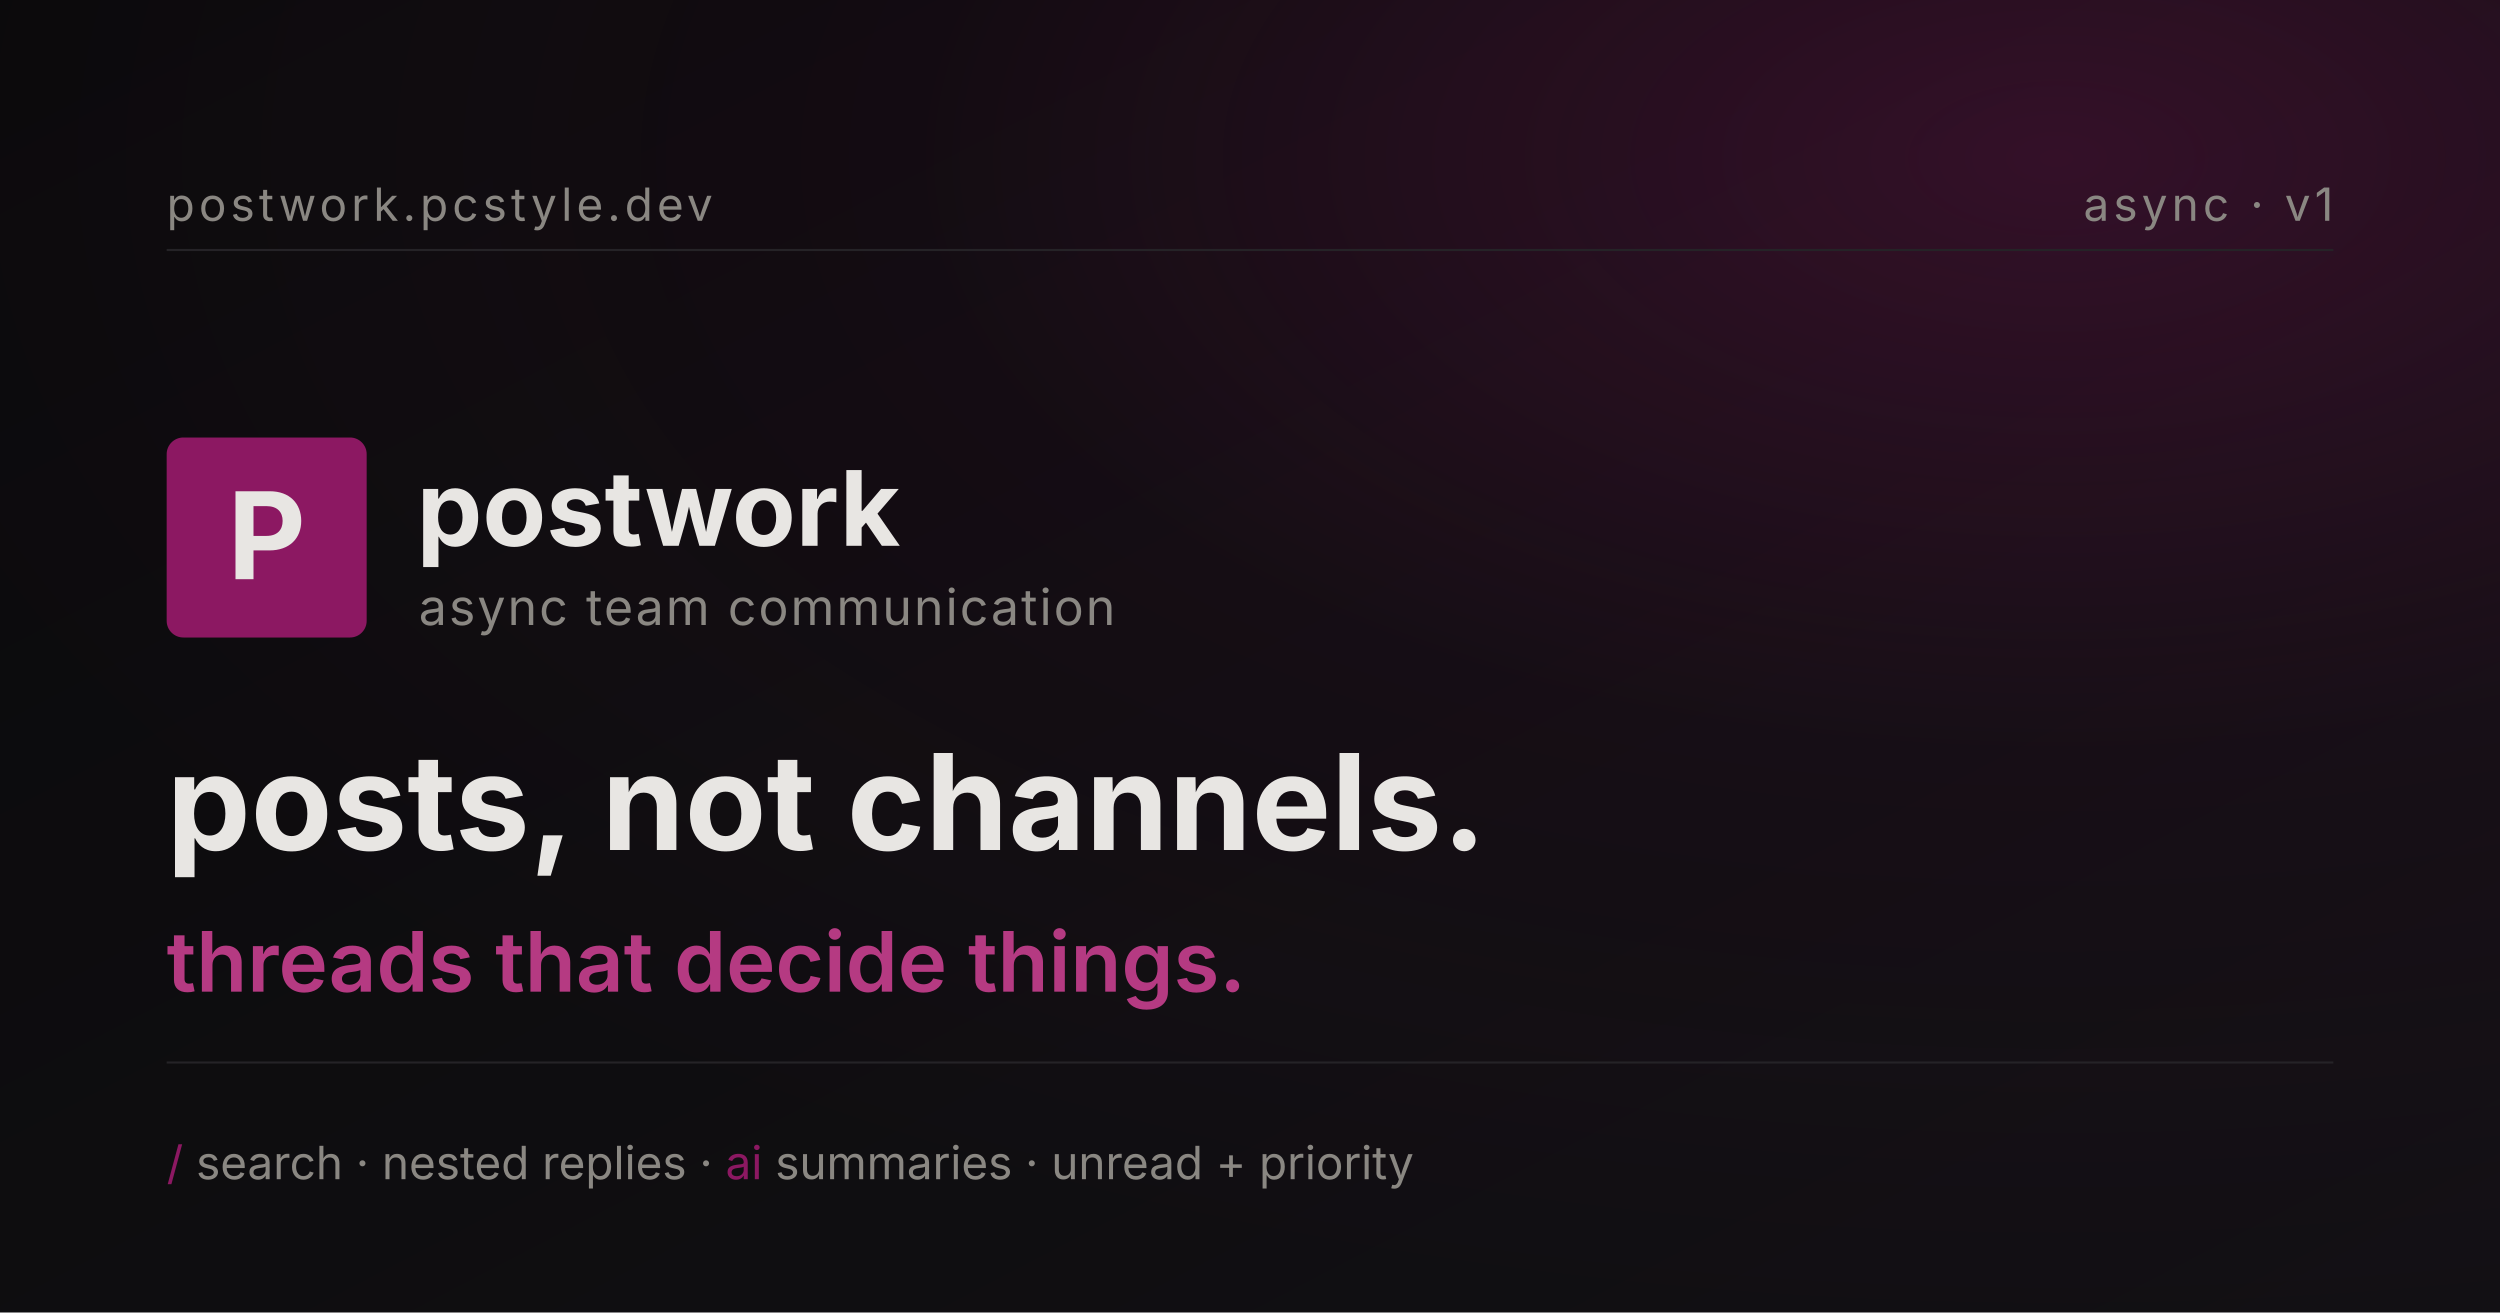
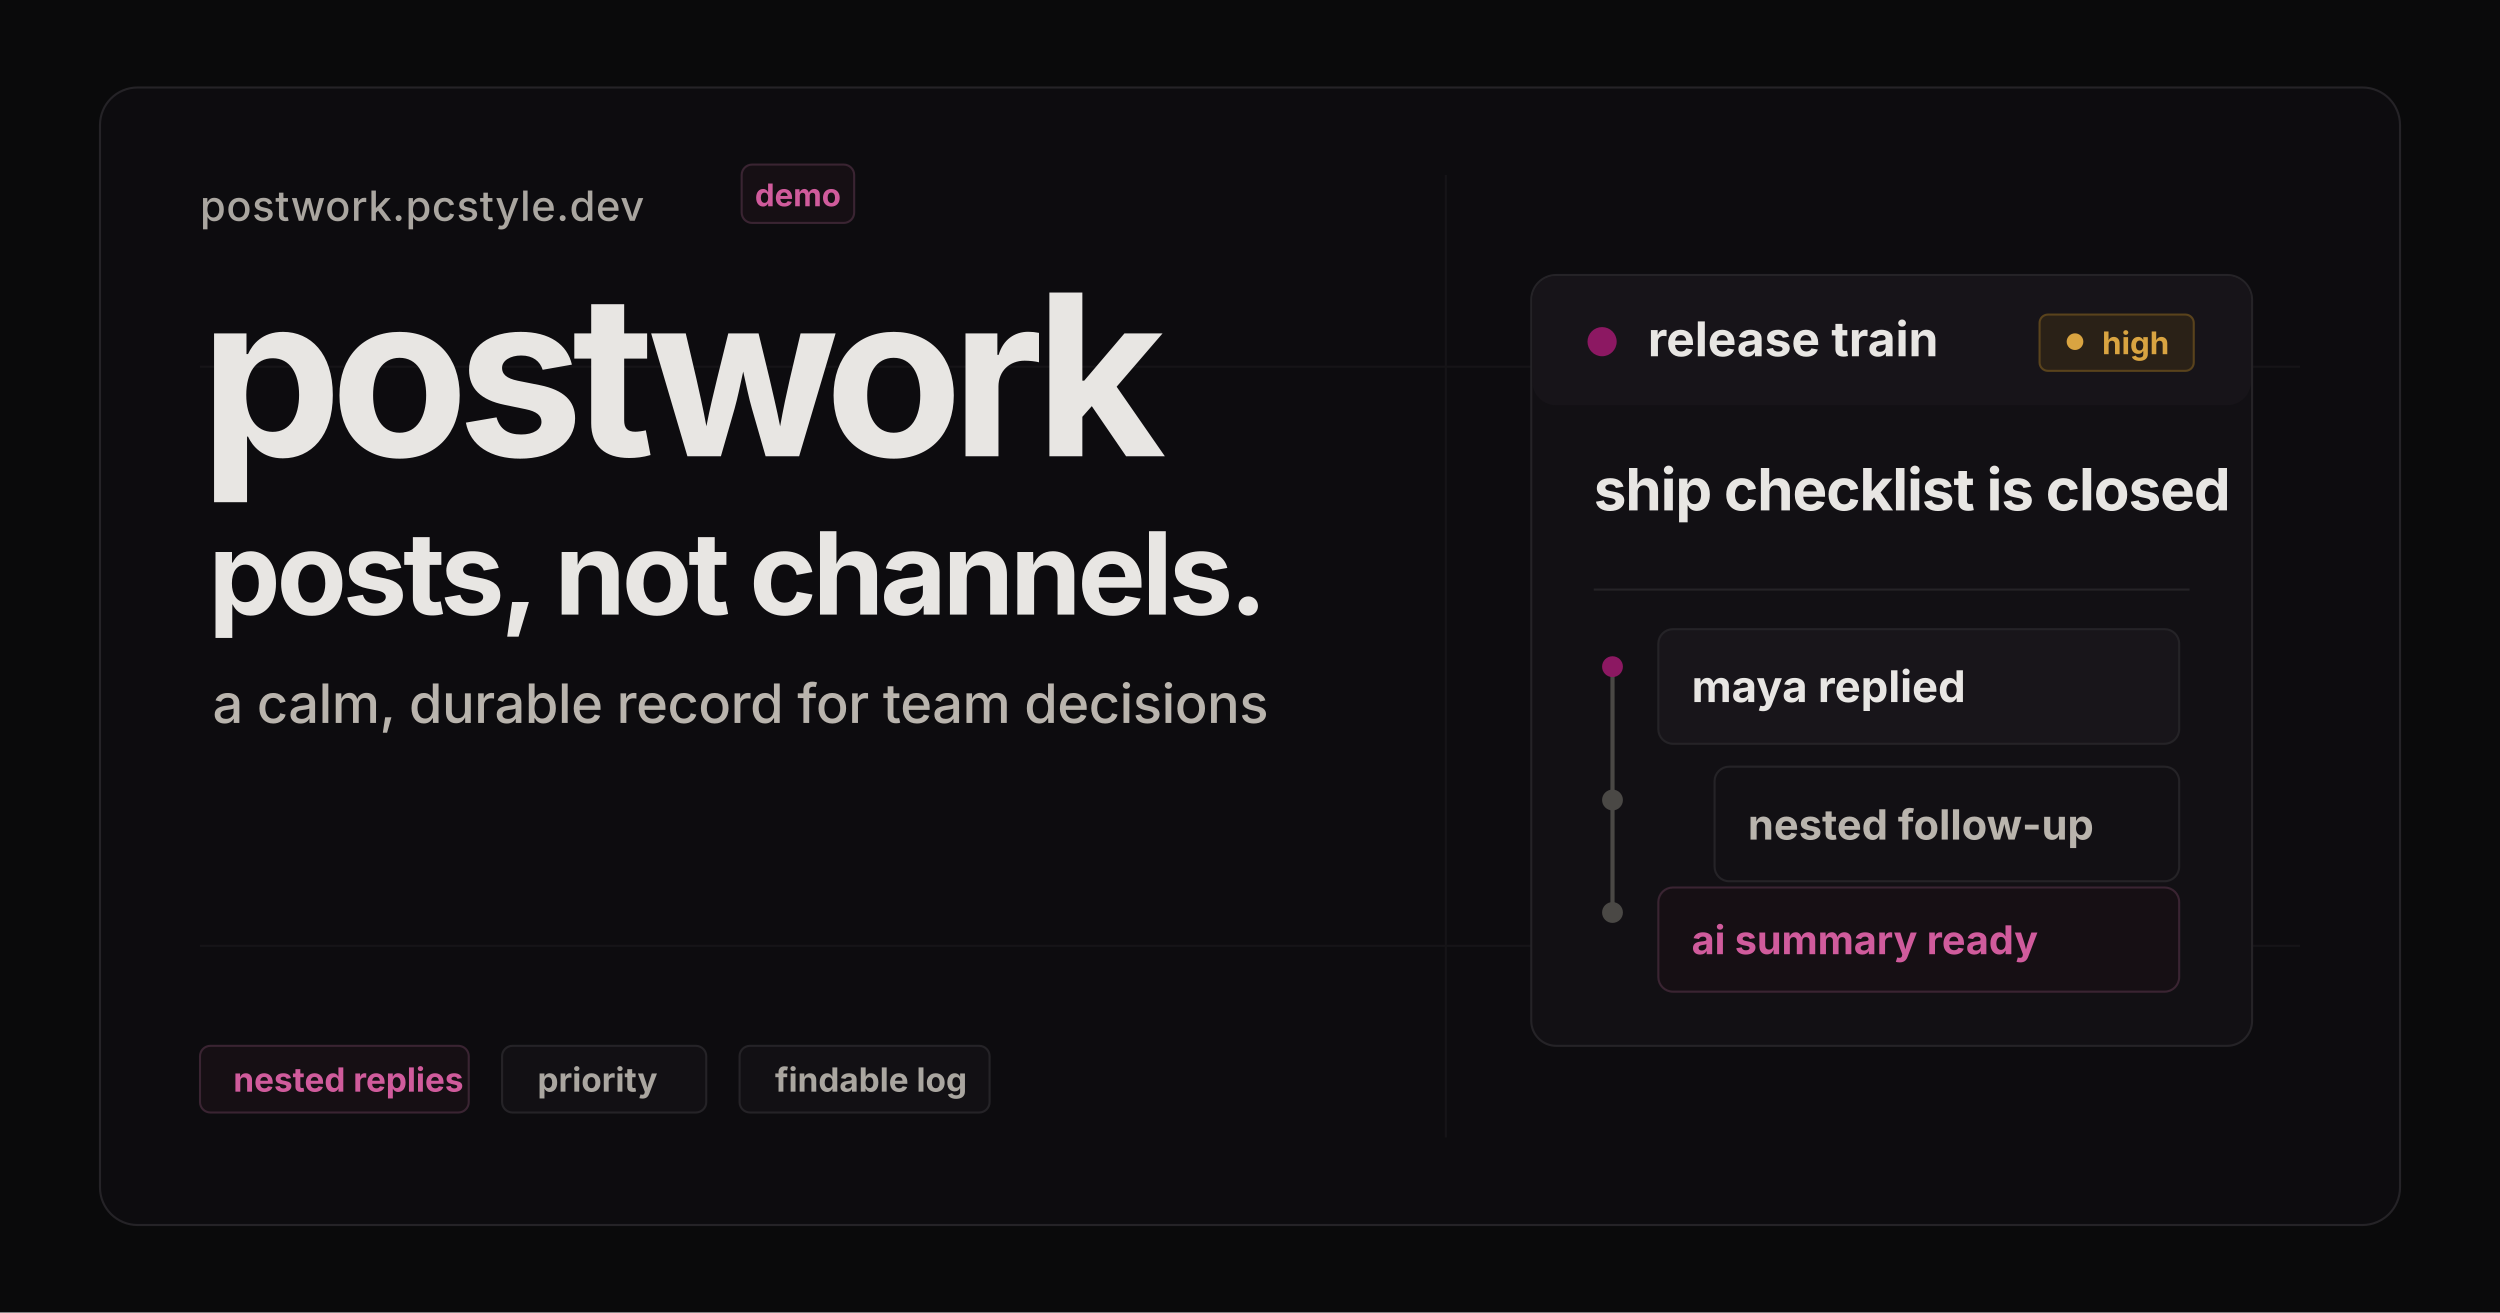
<svg xmlns="http://www.w3.org/2000/svg" width="1200" height="630" viewBox="0 0 1200 630">
  <defs>
-     <linearGradient id="bg" x1="0" y1="0" x2="1" y2="1">
-       <stop offset="0" stop-color="#0a0a0b" />
-       <stop offset="1" stop-color="#121014" />
-     </linearGradient>
-     <radialGradient id="glow" cx="0.82" cy="0.12" r="0.9">
-       <stop offset="0" stop-color="#8c1862" stop-opacity="0.30" />
-       <stop offset="0.5" stop-color="#8c1862" stop-opacity="0.06" />
-       <stop offset="1" stop-color="#8c1862" stop-opacity="0" />
-     </radialGradient>
    <style>
-       text { font-family: "Inter Variable", Inter, ui-sans-serif, system-ui, -apple-system, "Segoe UI", Roboto, Helvetica, Arial, sans-serif; }
+       text { font-family: "Inter Variable", Inter, ui-sans-serif, system-ui, -apple-system, "Segoe UI", Roboto, Helvetica, Arial, sans-serif; font-feature-settings: "cv02", "cv03", "cv04", "cv11"; }
    </style>
  </defs>
-   <rect width="1200" height="630" fill="url(#bg)" />
-   <rect width="1200" height="630" fill="url(#glow)" />
-   <g stroke="#252327" stroke-width="1">
-     <line x1="80" y1="120" x2="1120" y2="120" />
-     <line x1="80" y1="510" x2="1120" y2="510" />
+   <rect width="1200" height="630" fill="#0a0a0b" />
+   <rect x="48" y="42" width="1104" height="546" rx="18" fill="#0d0c0f" stroke="#252327" />
+   <g opacity="0.34" stroke="#252327" stroke-width="1">
+     <path d="M96 176H1104" />
+     <path d="M96 454H1104" />
+     <path d="M694 84V546" />
  </g>
-   <text x="80" y="106" fill="#8a8782" font-size="22" letter-spacing="2">postwork.pcstyle.dev</text>
-   <text x="1120" y="106" fill="#8a8782" font-size="22" letter-spacing="2" text-anchor="end">async · v1</text>
-   <g transform="translate(80,210)">
-     <rect width="96" height="96" rx="8" fill="#8c1862" />
-     <text x="48" y="68" fill="#e8e6e3" font-size="58" font-weight="700" text-anchor="middle">P</text>
+   <g transform="translate(96 84)">
+     <text x="0" y="22" fill="#aaa6a0" font-size="20" font-weight="500" letter-spacing="0.3">postwork.pcstyle.dev</text>
+     <g transform="translate(260 -5)">
+       <rect x="0" y="0" width="54" height="28" rx="5" fill="#160f14" stroke="#3a2432" />
+       <text x="27" y="20" fill="#d05b9c" font-size="15" font-weight="700" text-anchor="middle">demo</text>
+     </g>
  </g>
-   <text x="200" y="262" fill="#e8e6e3" font-size="50" font-weight="700">postwork</text>
-   <text x="201" y="300" fill="#8a8782" font-size="24" letter-spacing="1">async team communication</text>
-   <text x="80" y="408" fill="#e8e6e3" font-size="64" font-weight="700">posts, not channels.</text>
-   <text x="80" y="476" fill="#b53a82" font-size="40" font-weight="600">threads that decide things.</text>
-   <text x="80" y="566" fill="#8a8782" font-size="22">
-     <tspan fill="#8c1862">/</tspan> search  ·  nested replies  ·  <tspan fill="#8c1862">ai</tspan> summaries  ·  unread + priority</text>
+   <g transform="translate(96 219)">
+     <text x="0" y="0" fill="#e8e6e3" font-size="108" font-weight="750" letter-spacing="-5.4">postwork</text>
+     <text x="4" y="76" fill="#e8e6e3" font-size="55" font-weight="650" letter-spacing="-1.9">posts, not channels.</text>
+     <text x="6" y="128" fill="#b9b4ad" font-size="26" font-weight="550" letter-spacing="-0.2">a calm, durable record for team decisions</text>
+   </g>
+   <g transform="translate(735 132)">
+     <rect x="0" y="0" width="346" height="370" rx="12" fill="#121014" stroke="#252327" />
+     <rect x="0.5" y="0.5" width="345" height="62" rx="11.5" fill="#18151a" opacity="0.82" />
+     <circle cx="34" cy="32" r="7" fill="#8c1862" />
+     <text x="56" y="39" fill="#e8e6e3" font-size="23" font-weight="700">release train</text>
+     <rect x="244" y="19" width="74" height="27" rx="4" fill="#2a2117" stroke="#5a431c" />
+     <circle cx="261" cy="32" r="4" fill="#d9a441" />
+     <text x="274" y="38" fill="#d9a441" font-size="15" font-weight="700">high</text>
+     <text x="30" y="113" fill="#e8e6e3" font-size="28" font-weight="700" letter-spacing="-0.5">ship checklist is closed</text>
+     <path d="M30 151H316" stroke="#252327" />
+     <g transform="translate(30 188)">
+       <path d="M9 0V118" stroke="#4a4845" stroke-width="2" />
+       <circle cx="9" cy="0" r="5" fill="#8c1862" />
+       <circle cx="9" cy="64" r="5" fill="#4a4845" />
+       <circle cx="9" cy="118" r="5" fill="#4a4845" />
+       <g transform="translate(31 -18)">
+         <rect width="250" height="55" rx="7" fill="#18151a" stroke="#252327" />
+         <text x="16" y="35" fill="#e8e6e3" font-size="21" font-weight="700">maya replied</text>
+       </g>
+       <g transform="translate(58 48)">
+         <rect width="223" height="55" rx="7" fill="#121014" stroke="#252327" />
+         <text x="16" y="35" fill="#b9b4ad" font-size="20" font-weight="700">nested follow-up</text>
+       </g>
+       <g transform="translate(31 106)">
+         <rect width="250" height="50" rx="7" fill="#160f14" stroke="#3a2432" />
+         <text x="16" y="32" fill="#d05b9c" font-size="19" font-weight="750">ai summary ready</text>
+       </g>
+     </g>
+   </g>
+   <g transform="translate(96 502)">
+     <rect x="0" y="0" width="129" height="32" rx="5" fill="#160f14" stroke="#3a2432" />
+     <text x="16" y="22" fill="#d05b9c" font-size="16" font-weight="700">nested replies</text>
+     <rect x="145" y="0" width="98" height="32" rx="5" fill="#121014" stroke="#252327" />
+     <text x="162" y="22" fill="#aaa6a0" font-size="16" font-weight="650">priority</text>
+     <rect x="259" y="0" width="120" height="32" rx="5" fill="#121014" stroke="#252327" />
+     <text x="276" y="22" fill="#aaa6a0" font-size="16" font-weight="650">findable log</text>
+   </g>
</svg>
